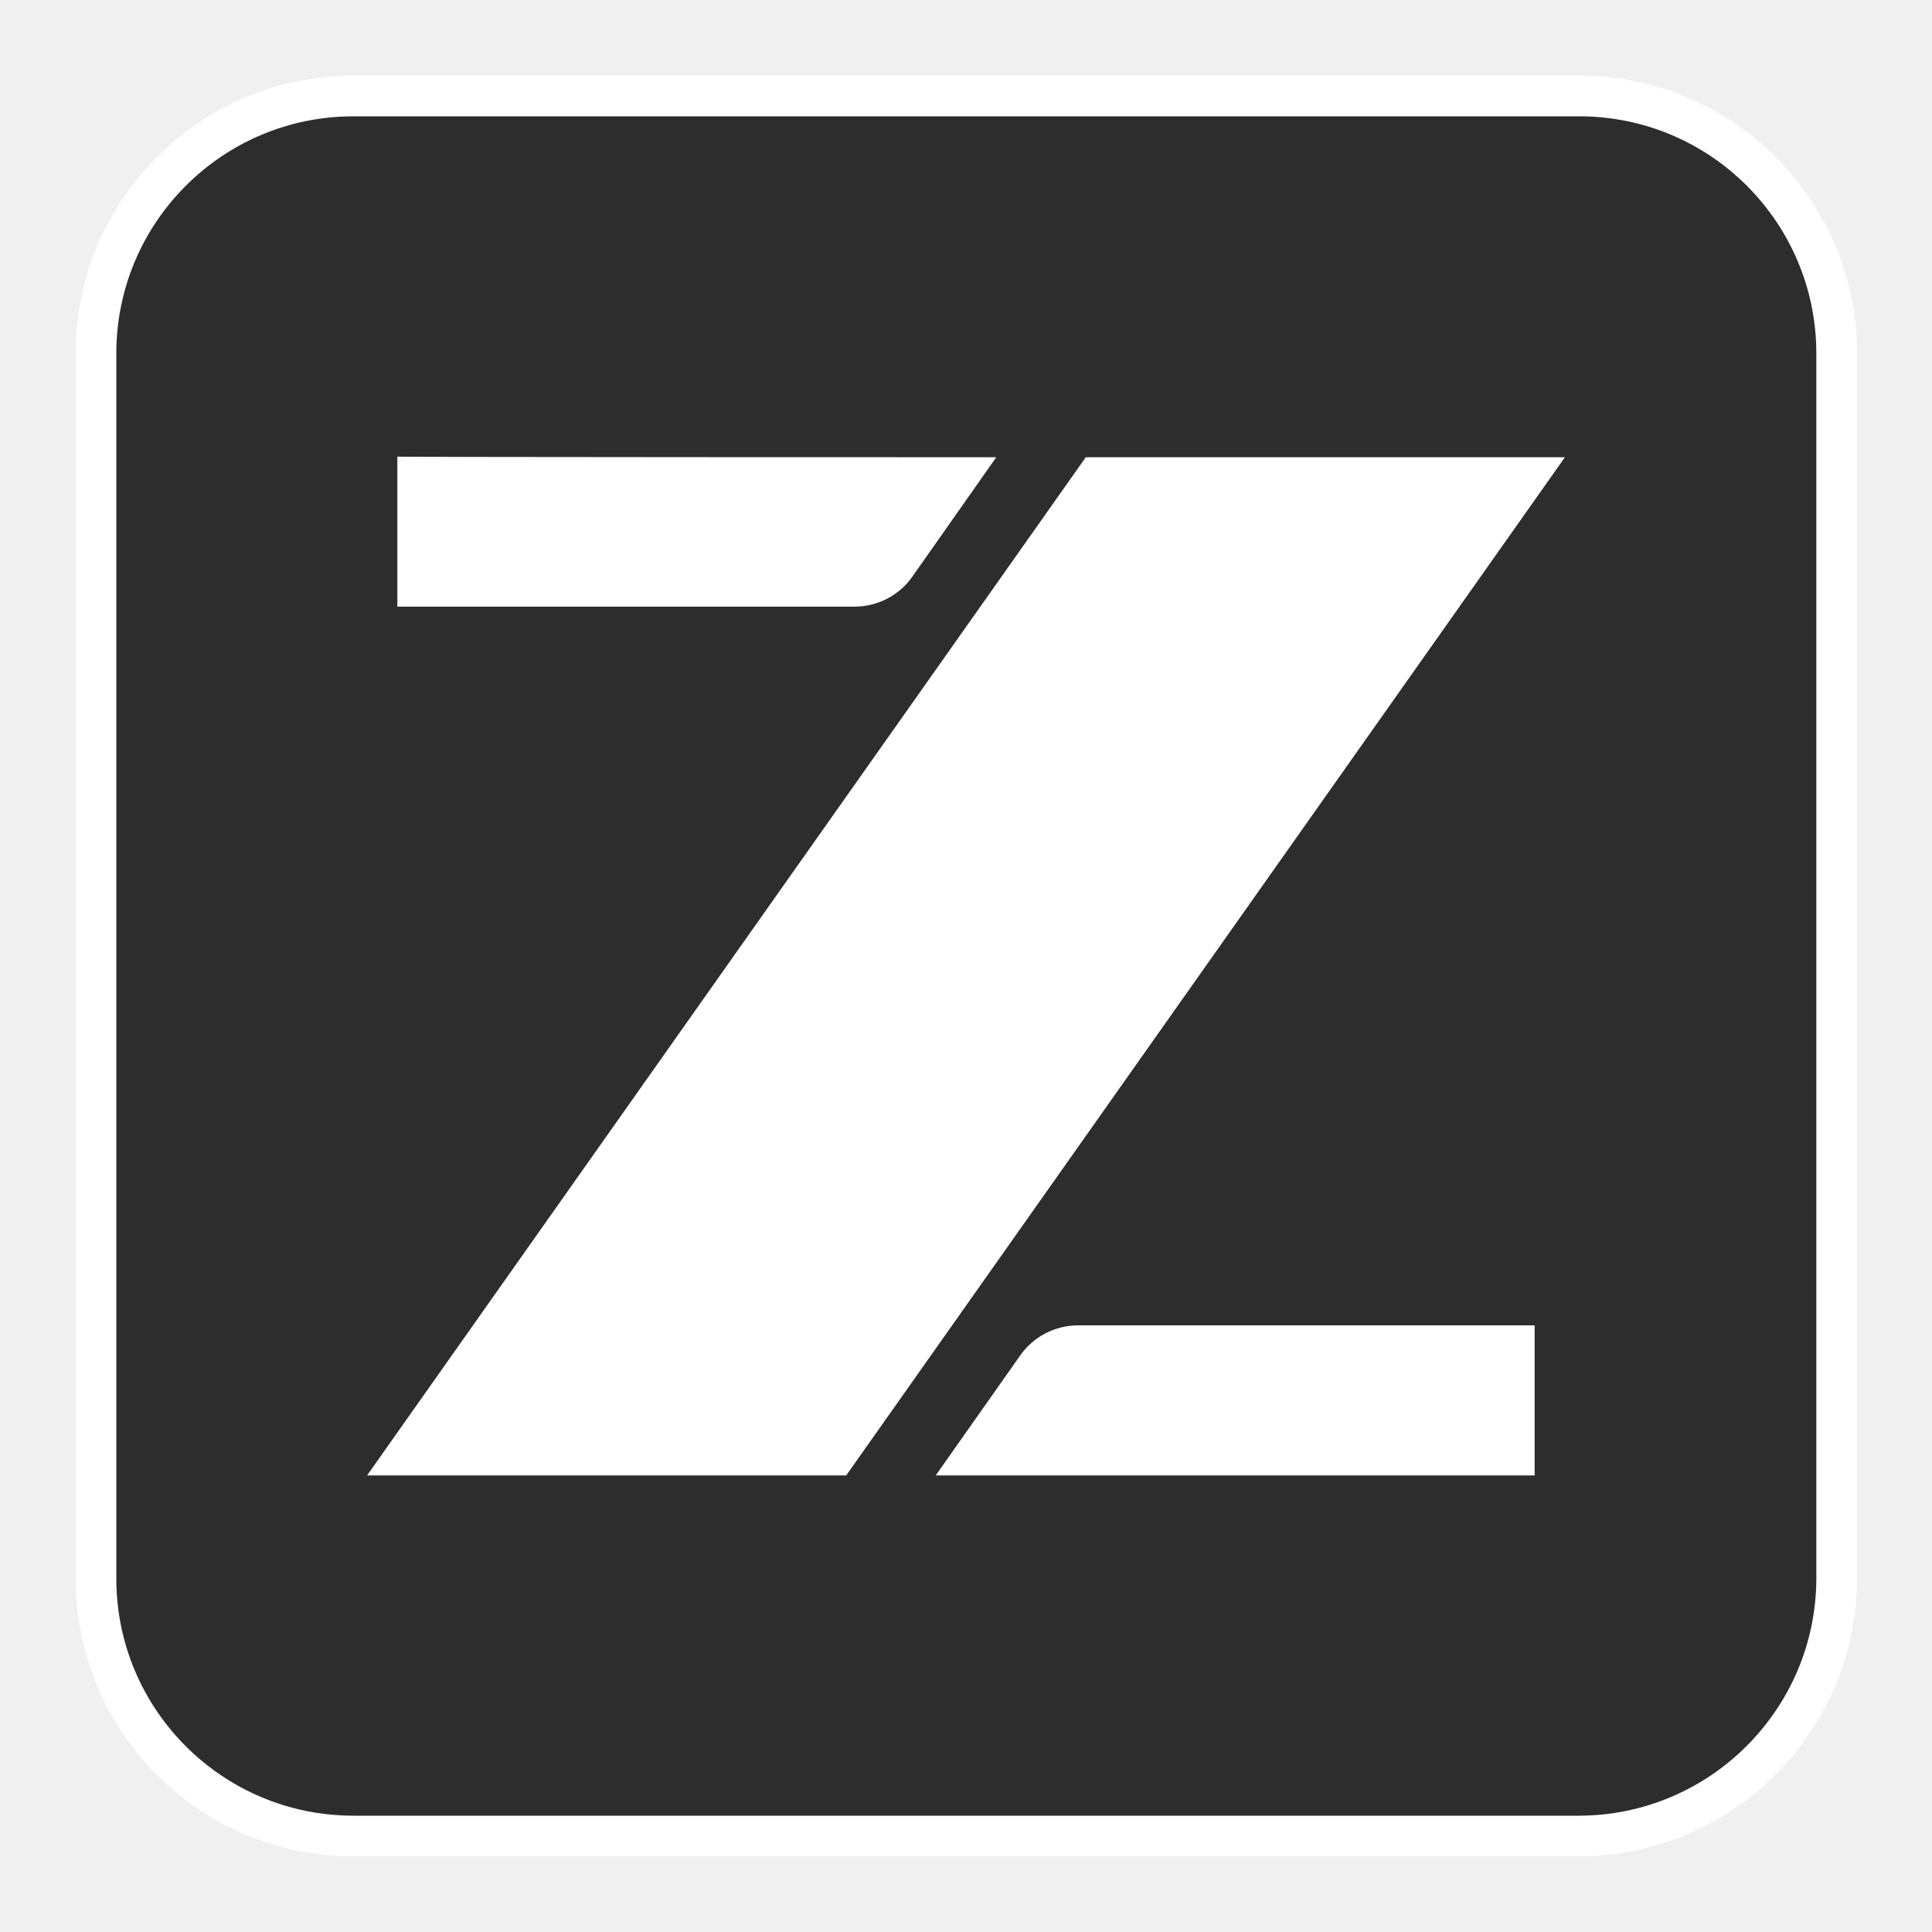
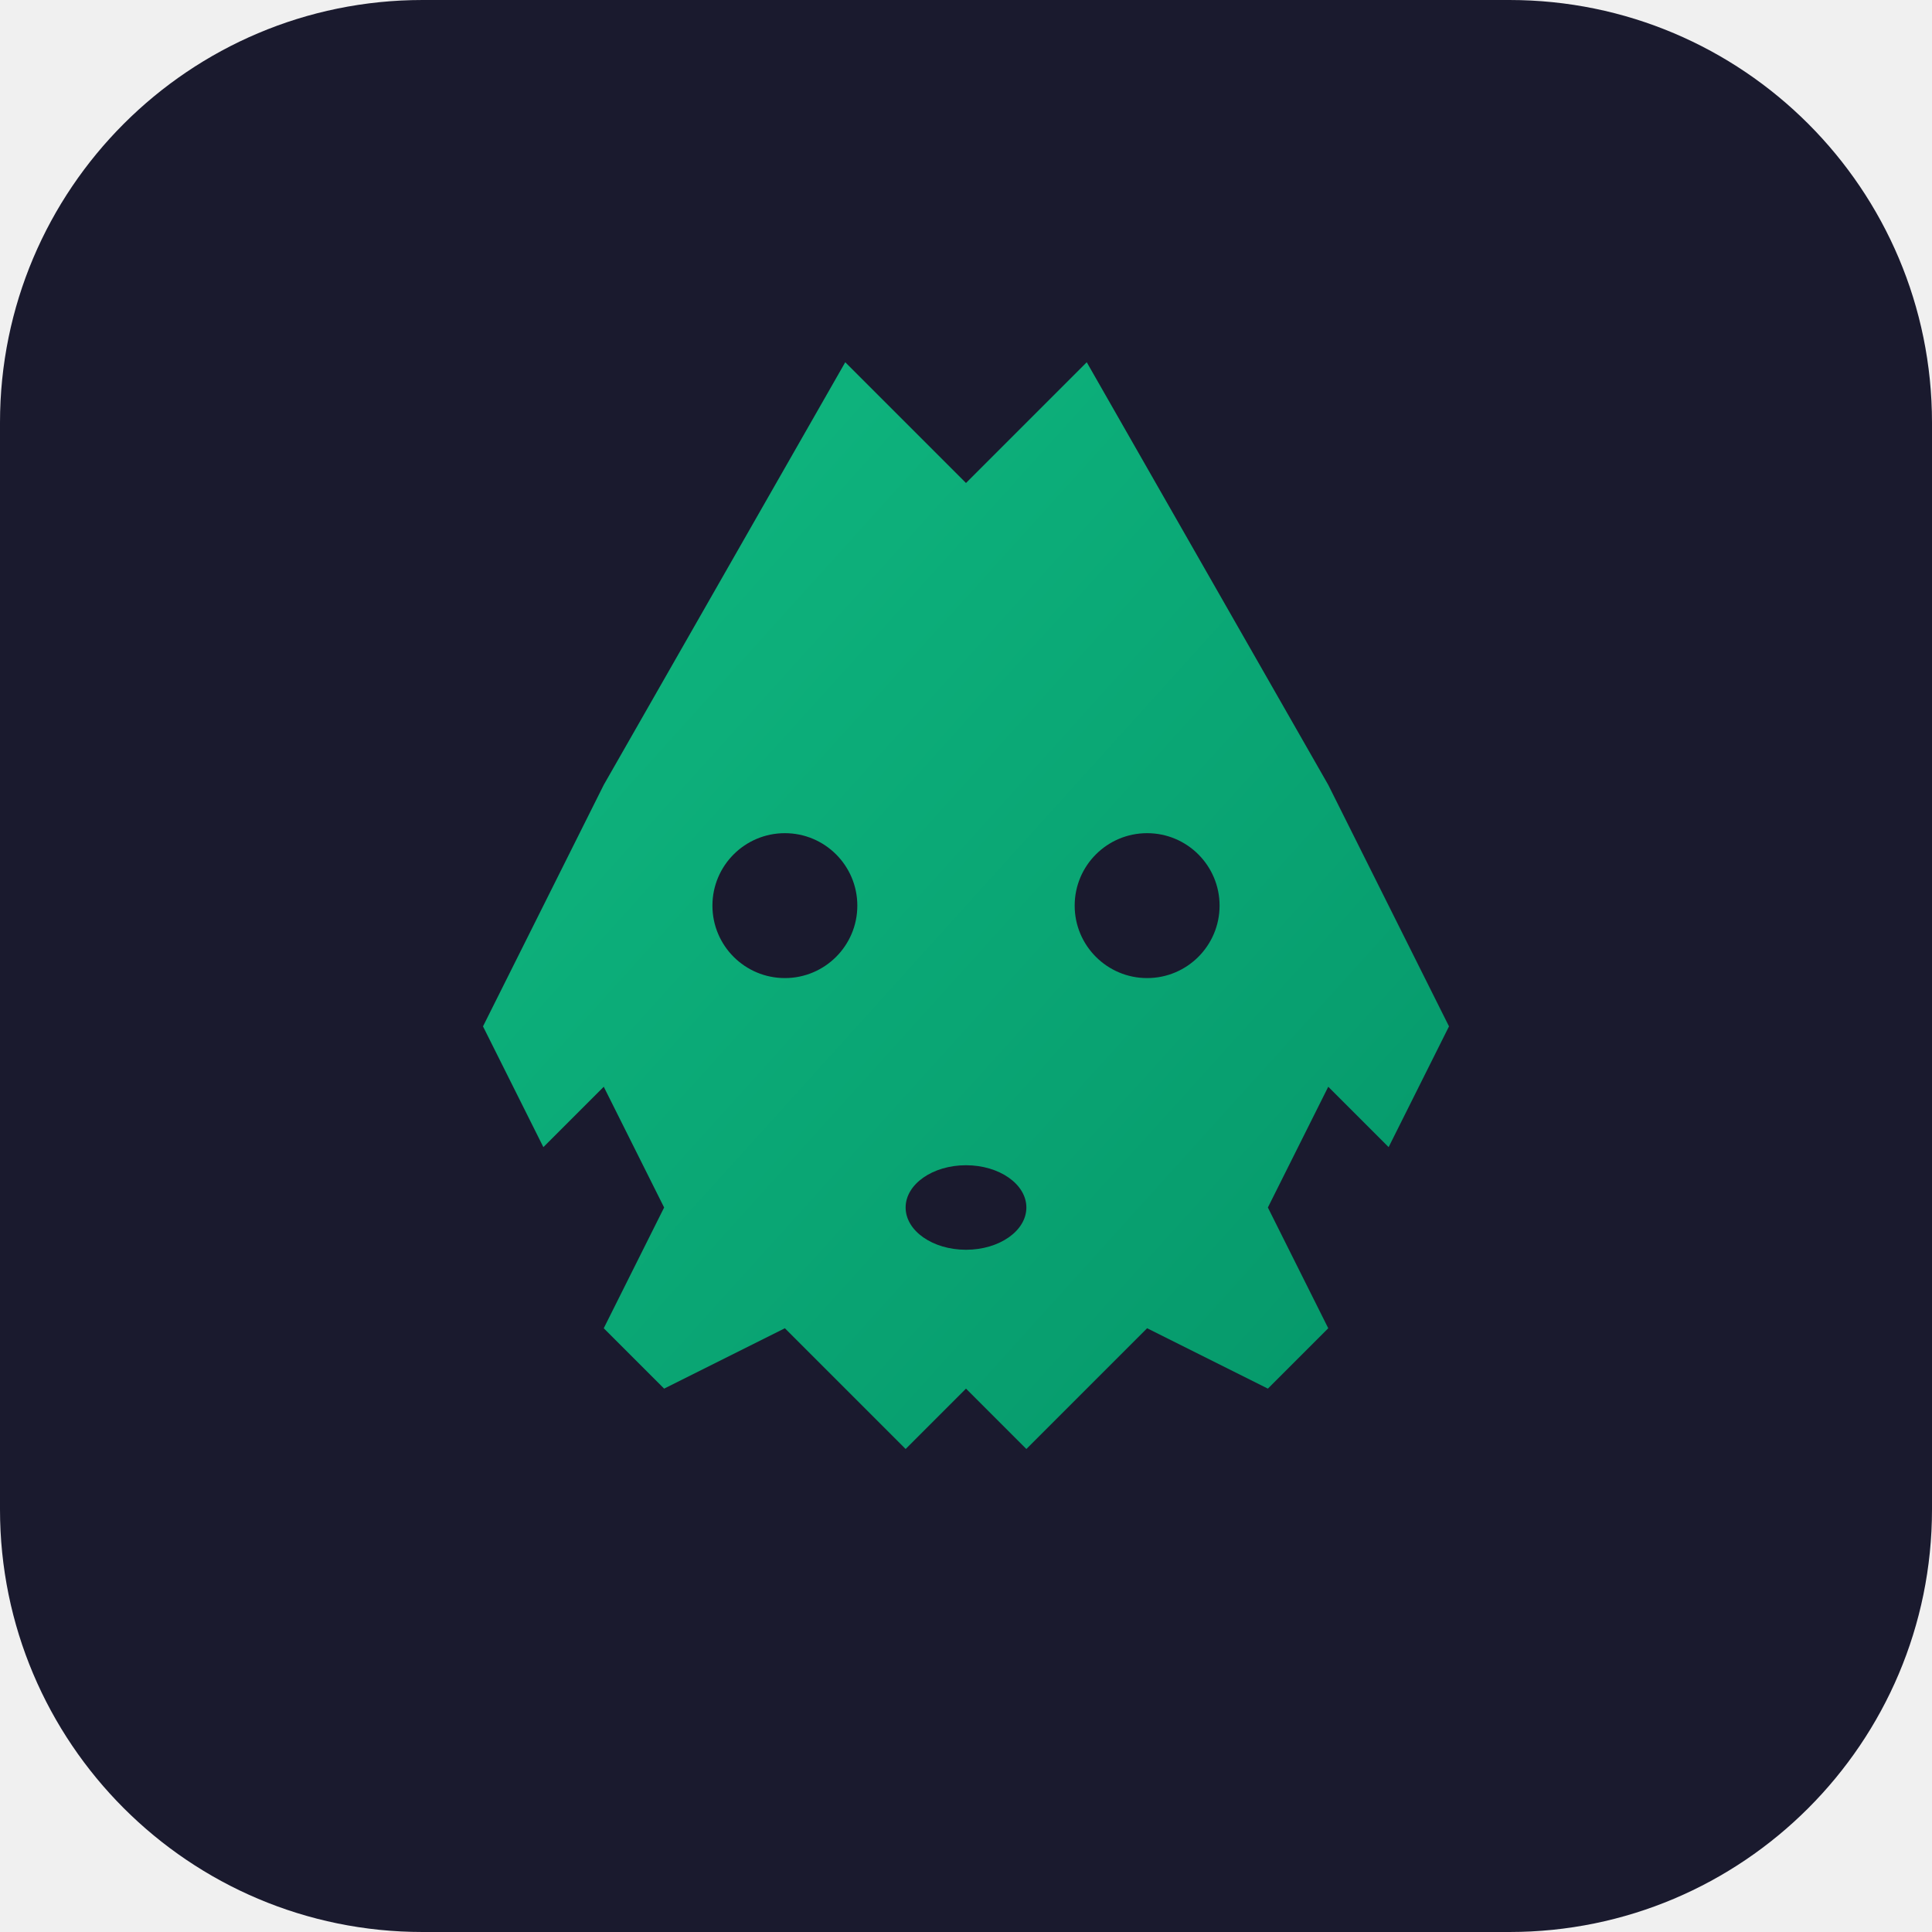
- <svg xmlns="http://www.w3.org/2000/svg" version="1.1" x="0px" y="0px" viewBox="0 0 30 30" style="enable-background:new 0 0 30 30;" xml:space="preserve">
+ <svg xmlns="http://www.w3.org/2000/svg" version="1.1" viewBox="0 0 32 32" xml:space="preserve">
  <defs>
-     <style type="text/css">
-     .st194{fill:#2D2D2D;stroke:#FFFFFF;stroke-width:0.632;stroke-miterlimit:10;}
-     .st23{fill:#FFFFFF;}
- 
-     .z-breathe {
-       animation: breathe 2.5s ease-in-out infinite;
-     }
- 
-     @keyframes breathe {
-       0%, 100% { opacity: 0.7; }
-       50% { opacity: 1; }
-     }
-   </style>
+     <linearGradient id="wolfGrad" x1="0%" y1="0%" x2="100%" y2="100%">
+       <stop offset="0%" style="stop-color:#10b981" />
+       <stop offset="100%" style="stop-color:#059669" />
+     </linearGradient>
  </defs>
-   <g>
-     <path class="st194" d="M24.51,28.51H5.49c-2.21,0-4-1.79-4-4V5.49c0-2.21,1.79-4,4-4h19.03c2.21,0,4,1.79,4,4v19.03     C28.51,26.72,26.72,28.51,24.51,28.51z" />
-     <g class="z-breathe">
-       <path class="st23" d="M15.47,7.1l-1.3,1.85c-0.2,0.29-0.54,0.47-0.9,0.47h-7.1V7.09C6.16,7.1,15.47,7.1,15.47,7.1z" />
-       <polygon class="st23" points="24.3,7.1 13.14,22.91 5.7,22.91 16.86,7.1" />
-       <path class="st23" d="M14.53,22.91l1.31-1.86c0.2-0.29,0.54-0.47,0.9-0.47h7.09v2.33H14.53z" />
-     </g>
+   <rect width="32" height="32" rx="7" fill="#1a1a2e" />
+   <g transform="translate(16,16)">
+     <path d="M-2,-10 L-6,-3 L-8,1 L-7,3 L-6,2 L-5,4 L-6,6 L-5,7 L-3,6 L-1,8 L0,7 L1,8 L3,6 L5,7 L6,6 L5,4 L6,2 L7,3 L8,1 L6,-3 L2,-10 L0,-8 Z" fill="url(#wolfGrad)" />
+     <circle cx="-3" cy="-1" r="1.2" fill="#1a1a2e" />
+     <circle cx="3" cy="-1" r="1.2" fill="#1a1a2e" />
+     <ellipse cx="0" cy="4" rx="1" ry="0.7" fill="#1a1a2e" />
  </g>
</svg>
